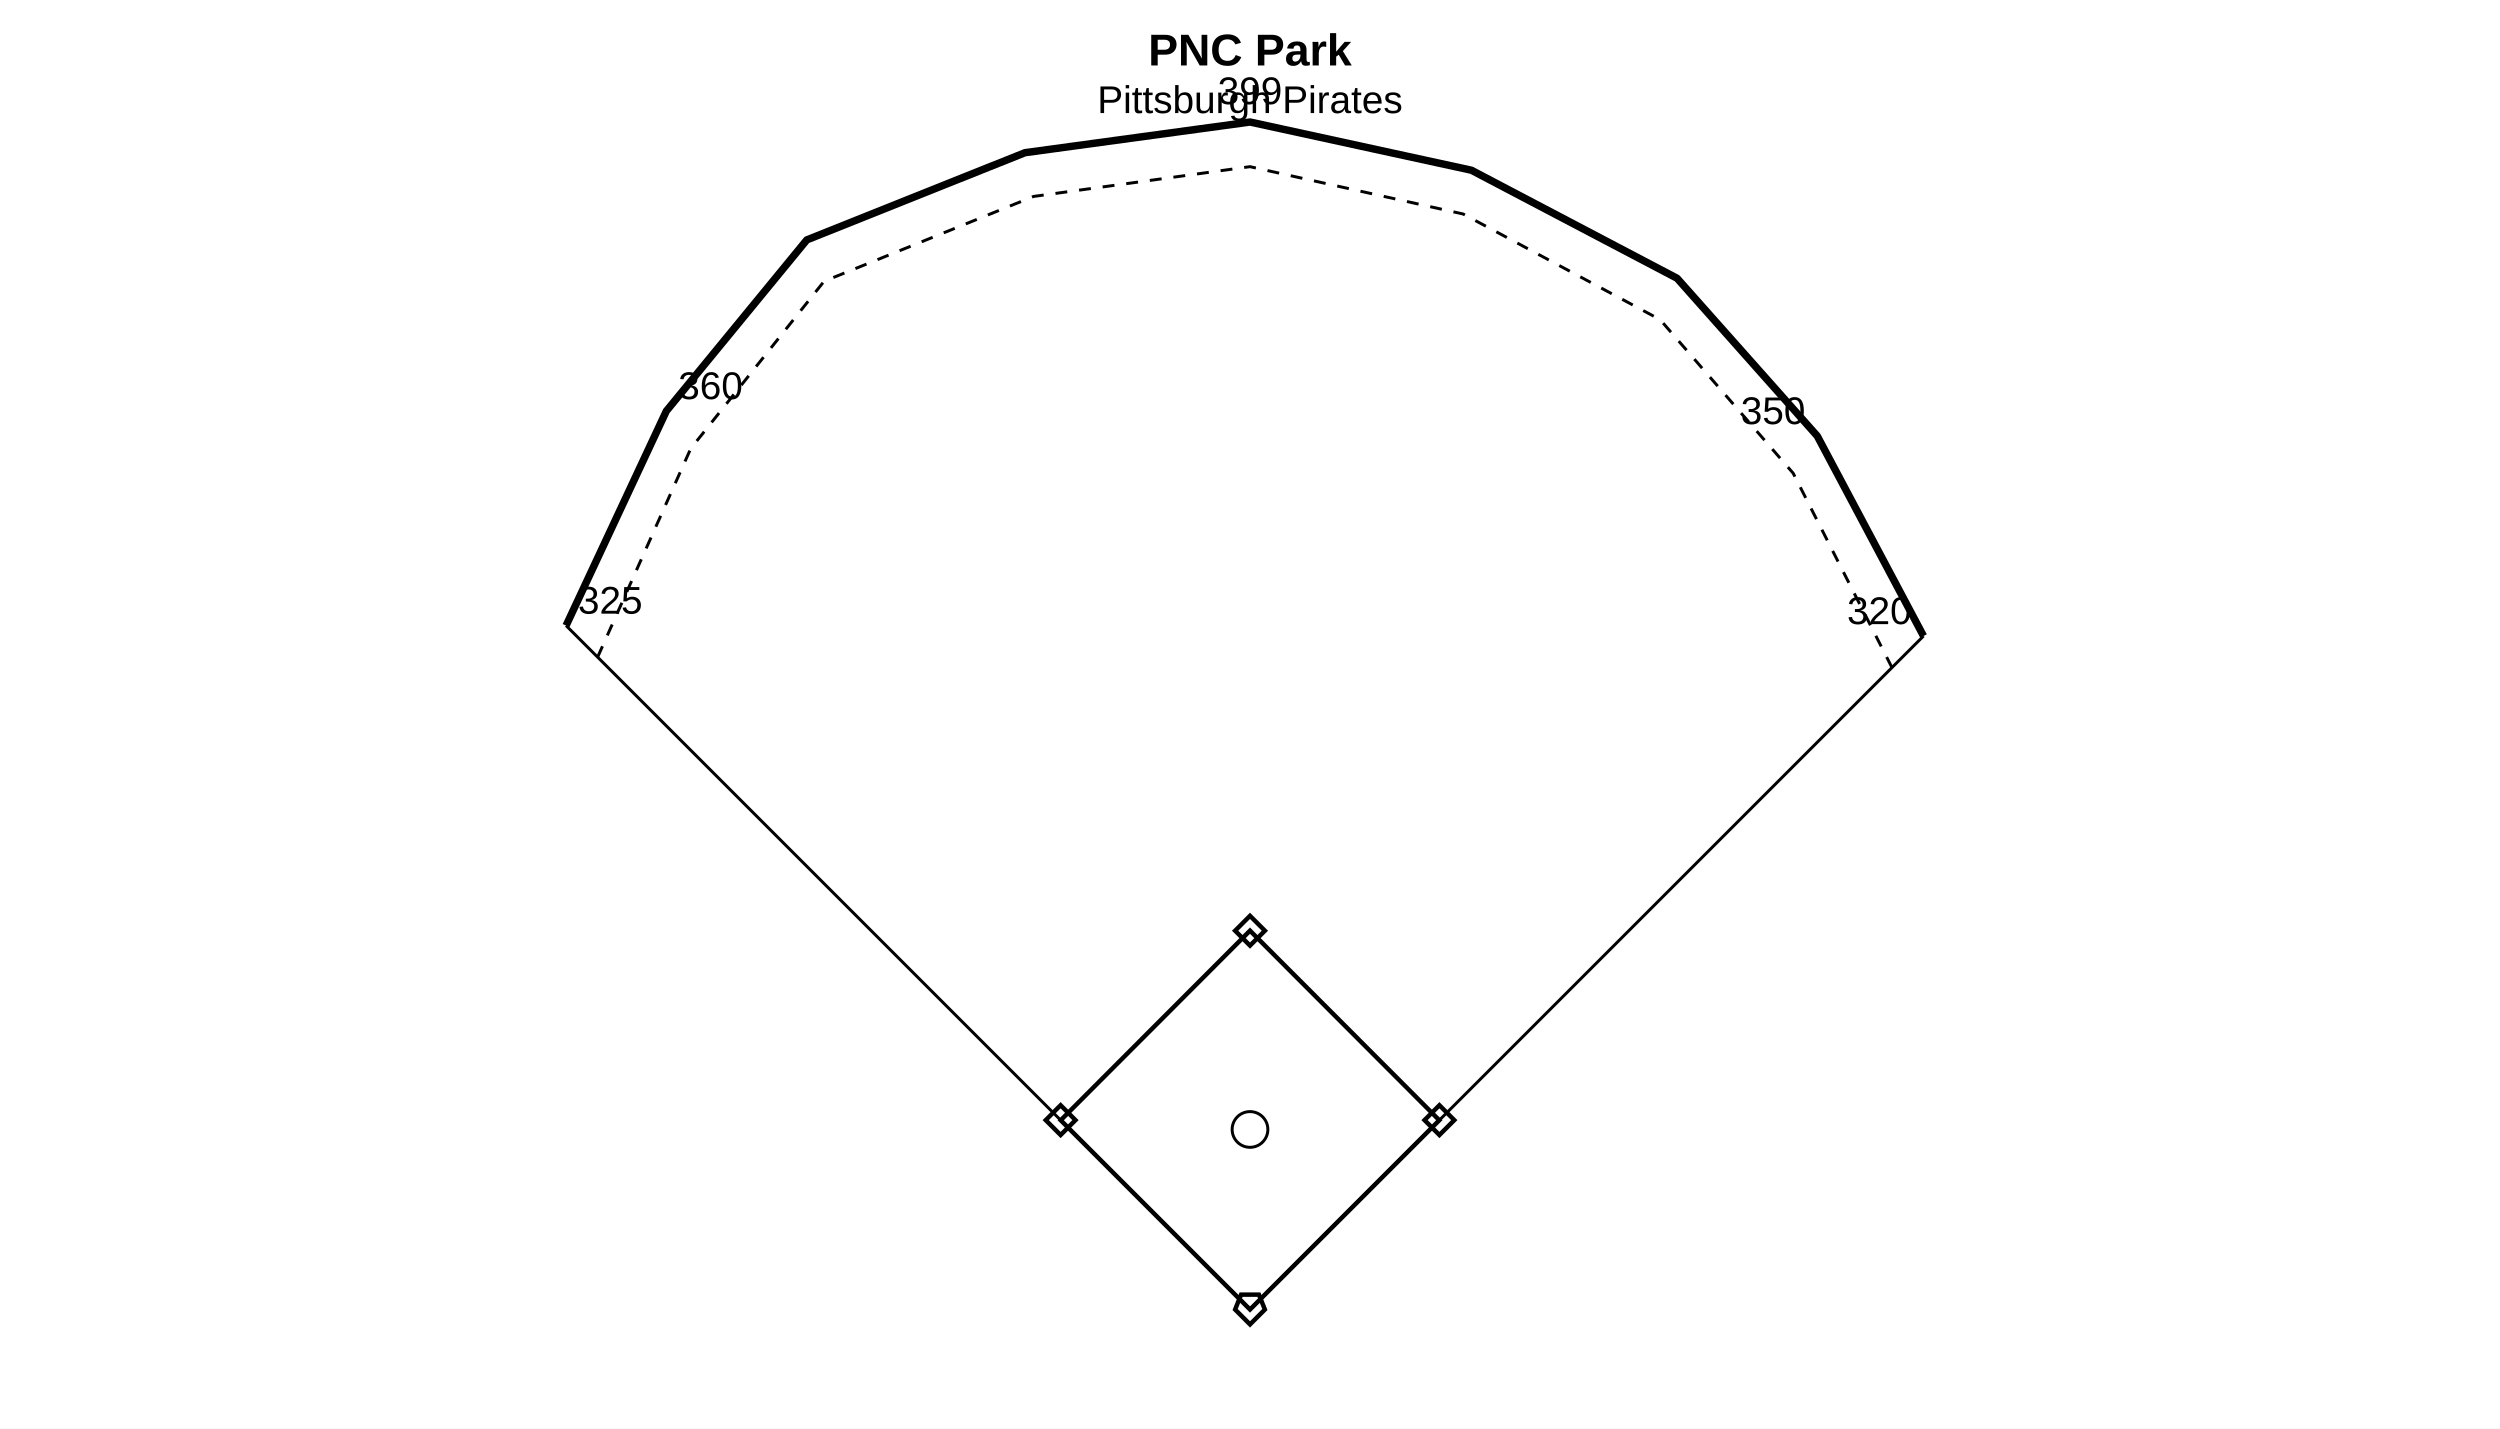
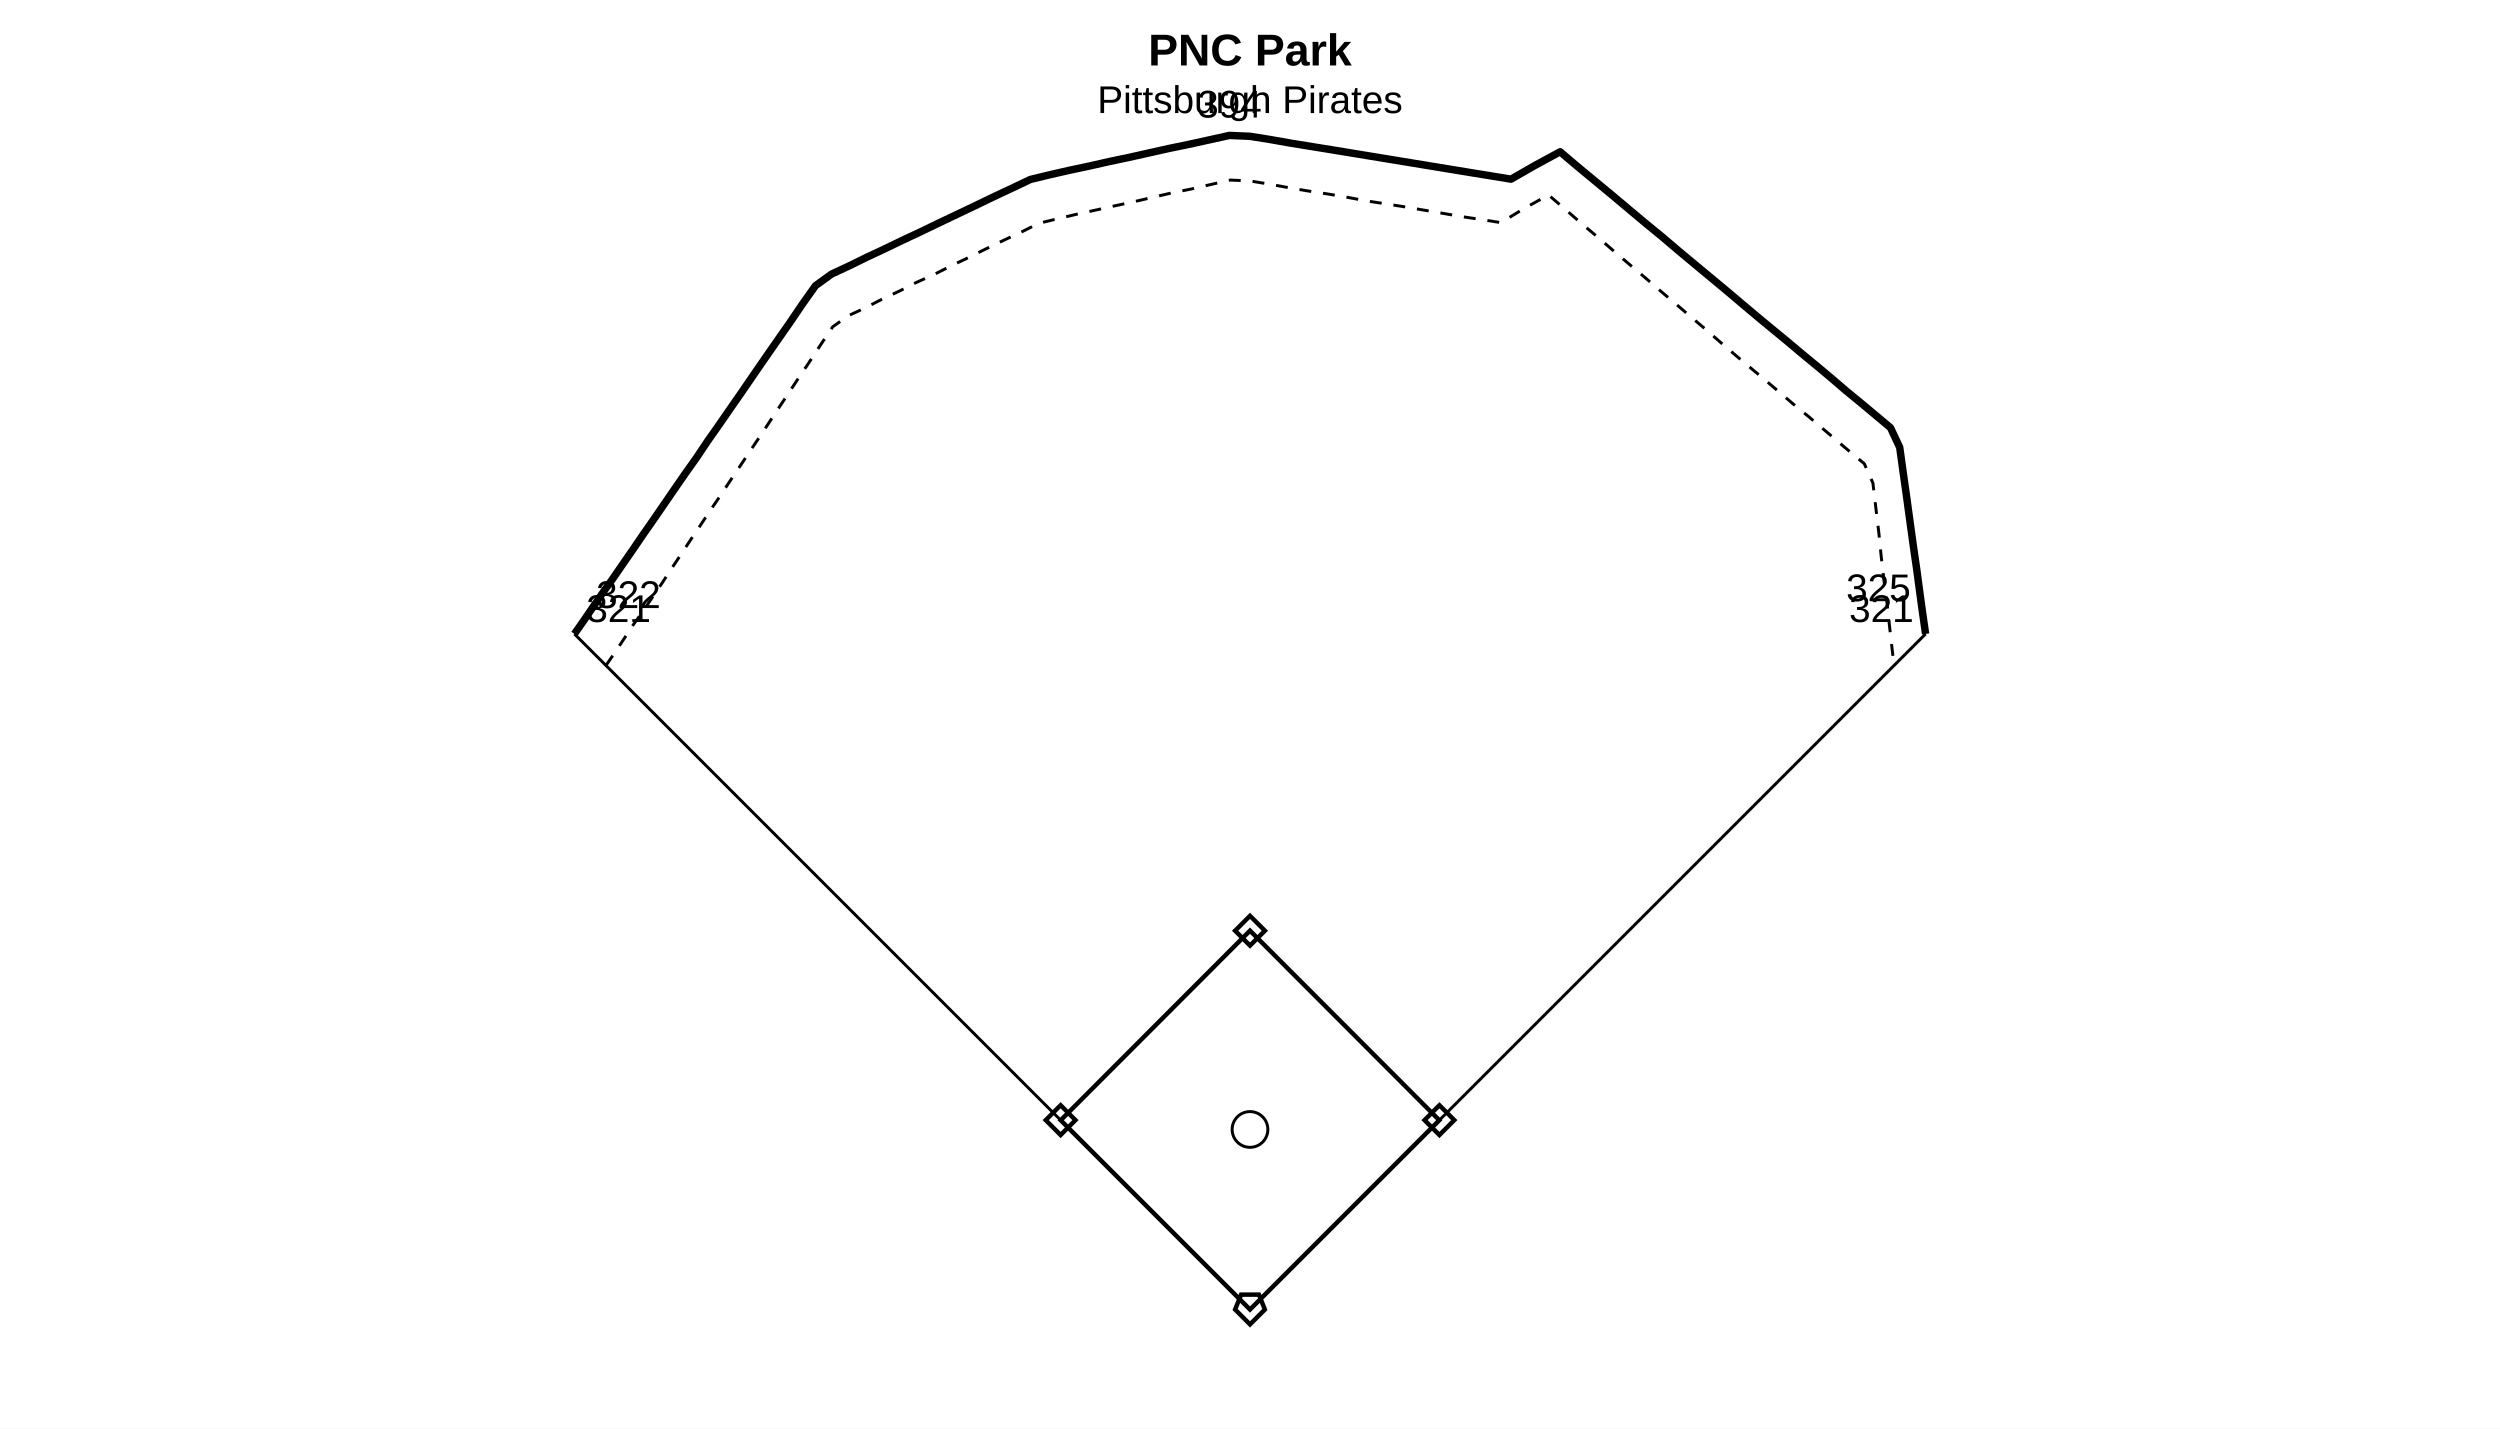
<svg xmlns="http://www.w3.org/2000/svg" width="840" height="480" viewBox="0 0 840 480">
  <rect x="0" y="0" width="840" height="480" fill="white" />
-   <line x1="420.0" y1="440.0" x2="190.2" y2="210.2" stroke="black" stroke-width="1" />
-   <line x1="420.0" y1="440.0" x2="646.3" y2="213.7" stroke="black" stroke-width="1" />
-   <polyline points="200.8,220.8 232.1,150.7 276.9,94.5 347.3,66.0 420.0,56.0 491.6,71.9 557.8,107.4 602.5,159.0 635.7,224.3" fill="none" stroke="black" stroke-width="1" stroke-dasharray="4 4" />
-   <polyline points="190.2,210.2 223.9,138.1 271.1,80.6 344.4,51.3 420.0,41.0 494.4,57.2 563.5,93.5 610.6,146.5 646.3,213.7" fill="none" stroke="black" stroke-width="2.5" stroke-linejoin="round" />
+   <line x1="420.0" y1="440.0" x2="193.0" y2="213.0" stroke="black" stroke-width="1" />
+   <line x1="420.0" y1="440.0" x2="647.0" y2="213.0" stroke="black" stroke-width="1" />
+   <polyline points="203.6,223.6 206.7,219.1 209.7,214.6 212.8,209.9 216.1,205.3 219.2,200.7 222.4,196.0 225.6,191.1 228.8,186.3 232.1,181.3 235.4,176.4 238.8,171.3 242.2,166.3 245.7,161.0 249.2,155.8 252.8,150.4 256.5,144.9 260.1,139.4 263.9,133.7 267.8,127.8 271.7,122.0 275.7,115.9 279.8,109.8 285.0,106.1 290.8,103.4 296.4,100.5 302.2,97.8 307.9,94.9 313.7,92.3 319.4,89.4 325.3,86.6 331.1,83.7 337.1,80.8 343.1,78.0 349.1,75.0 355.4,73.5 361.7,72.0 368.1,70.6 374.4,69.2 380.9,67.8 387.3,66.3 393.8,64.8 400.3,63.5 406.8,62.0 413.4,60.5 420.0,60.8 426.7,61.9 433.2,63.1 439.7,64.2 446.3,65.2 452.7,66.3 459.2,67.5 465.6,68.5 472.0,69.5 478.4,70.6 484.9,71.7 491.3,72.8 497.9,73.8 504.3,74.8 512.2,70.0 520.3,65.5 526.0,70.4 531.5,75.2 537.1,79.9 542.4,84.5 547.8,89.1 553.0,93.5 558.2,98.0 563.4,102.4 568.4,106.7 573.5,111.0 578.4,115.3 583.3,119.5 588.3,123.7 593.1,127.7 597.9,131.8 602.7,135.9 607.6,139.9 612.3,143.9 617.0,147.9 621.7,151.9 626.4,155.8 629.3,162.3 630.3,170.8 631.3,179.1 632.1,187.1 633.0,194.9 634.0,202.3 634.8,209.7 635.6,216.8 636.4,223.6" fill="none" stroke="black" stroke-width="1" stroke-dasharray="4 4" />
+   <polyline points="193.0,213.0 196.3,208.3 199.5,203.6 202.8,198.8 206.2,194.0 209.5,189.2 212.9,184.3 216.3,179.3 219.8,174.3 223.3,169.2 226.8,164.1 230.4,158.9 234.1,153.7 237.7,148.3 241.5,142.9 245.3,137.4 249.2,131.8 253.1,126.1 257.1,120.3 261.2,114.4 265.4,108.4 269.6,102.2 274.0,96.0 279.4,92.1 285.4,89.3 291.3,86.4 297.3,83.6 303.3,80.7 309.3,77.9 315.3,75.0 321.4,72.1 327.5,69.2 333.7,66.2 339.9,63.3 346.2,60.3 352.8,58.7 359.4,57.2 366.0,55.8 372.6,54.3 379.3,52.9 386.0,51.4 392.7,49.9 399.5,48.5 406.3,47.0 413.1,45.5 420.0,45.8 426.9,46.9 433.7,48.1 440.5,49.2 447.3,50.3 454.0,51.4 460.7,52.5 467.4,53.6 474.1,54.7 480.8,55.8 487.5,56.9 494.2,58.0 501.0,59.1 507.7,60.2 515.9,55.5 524.2,51.0 530.1,56.0 535.9,60.8 541.7,65.6 547.3,70.3 552.9,75.0 558.4,79.5 563.8,84.1 569.2,88.6 574.5,93.0 579.8,97.4 585.0,101.8 590.1,106.1 595.3,110.4 600.4,114.6 605.4,118.8 610.5,123.0 615.5,127.2 620.4,131.4 625.4,135.5 630.3,139.6 635.2,143.7 638.3,150.3 639.5,159.0 640.7,167.5 641.8,175.6 642.9,183.6 644.0,191.2 645.0,198.7 646.0,206.0 647.0,213.0" fill="none" stroke="black" stroke-width="2.5" stroke-linejoin="round" />
  <polyline points="352.8,507.2 354.5,508.8 356.2,510.4 357.9,511.9 359.7,513.4 361.6,514.9 363.4,516.3 365.3,517.7 367.2,519.0 369.2,520.3 371.2,521.5 373.2,522.7 375.2,523.8 377.3,524.9 379.4,525.9 381.5,526.8 383.6,527.8 385.8,528.6 388.0,529.4 390.2,530.2 392.4,530.9 394.7,531.6 396.9,532.2 399.2,532.7 401.5,533.2 403.8,533.6 406.1,534.0 408.4,534.3 410.7,534.5 413.0,534.7 415.3,534.9 417.7,535.0 420.0,535.0 422.3,535.0 424.7,534.9 427.0,534.7 429.3,534.5 431.6,534.3 433.9,534.0 436.2,533.6 438.5,533.2 440.8,532.7 443.1,532.2 445.3,531.6 447.6,530.9 449.8,530.2 452.0,529.4 454.2,528.6 456.4,527.8 458.5,526.8 460.6,525.9 462.7,524.9 464.8,523.8 466.8,522.7 468.8,521.5 470.8,520.3 472.8,519.0 474.7,517.7 476.6,516.3 478.4,514.9 480.3,513.4 482.1,511.9 483.8,510.4 485.5,508.8 487.2,507.2" fill="none" stroke="black" stroke-width="1" />
  <polygon points="483.6,376.4 420.0,312.7 356.4,376.4 420.0,440.0" fill="none" stroke="black" stroke-width="1.5" />
  <polygon points="483.64,371.36 488.64,376.36 483.64,381.36 478.64,376.36" fill="none" stroke="black" stroke-width="1.5" />
  <polygon points="420,307.72 425,312.72 420,317.72 415,312.72" fill="none" stroke="black" stroke-width="1.5" />
  <polygon points="356.36,371.36 361.36,376.36 356.36,381.36 351.36,376.36" fill="none" stroke="black" stroke-width="1.5" />
  <polygon points="420,445 415,440 417,435 423,435 425,440" fill="none" stroke="black" stroke-width="1.5" />
  <circle cx="420.0" cy="379.5" r="6" fill="none" stroke="black" stroke-width="1" />
-   <text x="194.2" y="206.2" font-family="Arial,Helvetica,sans-serif" font-size="13" text-anchor="start" fill="black">325</text>
-   <text x="227.9" y="134.1" font-family="Arial,Helvetica,sans-serif" font-size="13" text-anchor="start" fill="black">360</text>
-   <text x="420.0" y="35.0" font-family="Arial,Helvetica,sans-serif" font-size="13" text-anchor="middle" fill="black">399</text>
-   <text x="606.6" y="142.5" font-family="Arial,Helvetica,sans-serif" font-size="13" text-anchor="end" fill="black">350</text>
-   <text x="642.3" y="209.7" font-family="Arial,Helvetica,sans-serif" font-size="13" text-anchor="end" fill="black">320</text>
+   <text x="197.0" y="209.0" font-family="Arial,Helvetica,sans-serif" font-size="13" text-anchor="start" fill="black">321</text>
+   <text x="200.3" y="204.3" font-family="Arial,Helvetica,sans-serif" font-size="13" text-anchor="start" fill="black">322</text>
+   <text x="413.1" y="39.5" font-family="Arial,Helvetica,sans-serif" font-size="13" text-anchor="middle" fill="black">394</text>
+   <text x="642.0" y="202.0" font-family="Arial,Helvetica,sans-serif" font-size="13" text-anchor="end" fill="black">325</text>
+   <text x="643.0" y="209.0" font-family="Arial,Helvetica,sans-serif" font-size="13" text-anchor="end" fill="black">321</text>
  <text x="420.0" y="22" font-family="Arial,Helvetica,sans-serif" font-size="15" font-weight="bold" text-anchor="middle" fill="black">PNC Park</text>
  <text x="420.0" y="38" font-family="Arial,Helvetica,sans-serif" font-size="13" text-anchor="middle" fill="black">Pittsburgh Pirates</text>
</svg>
